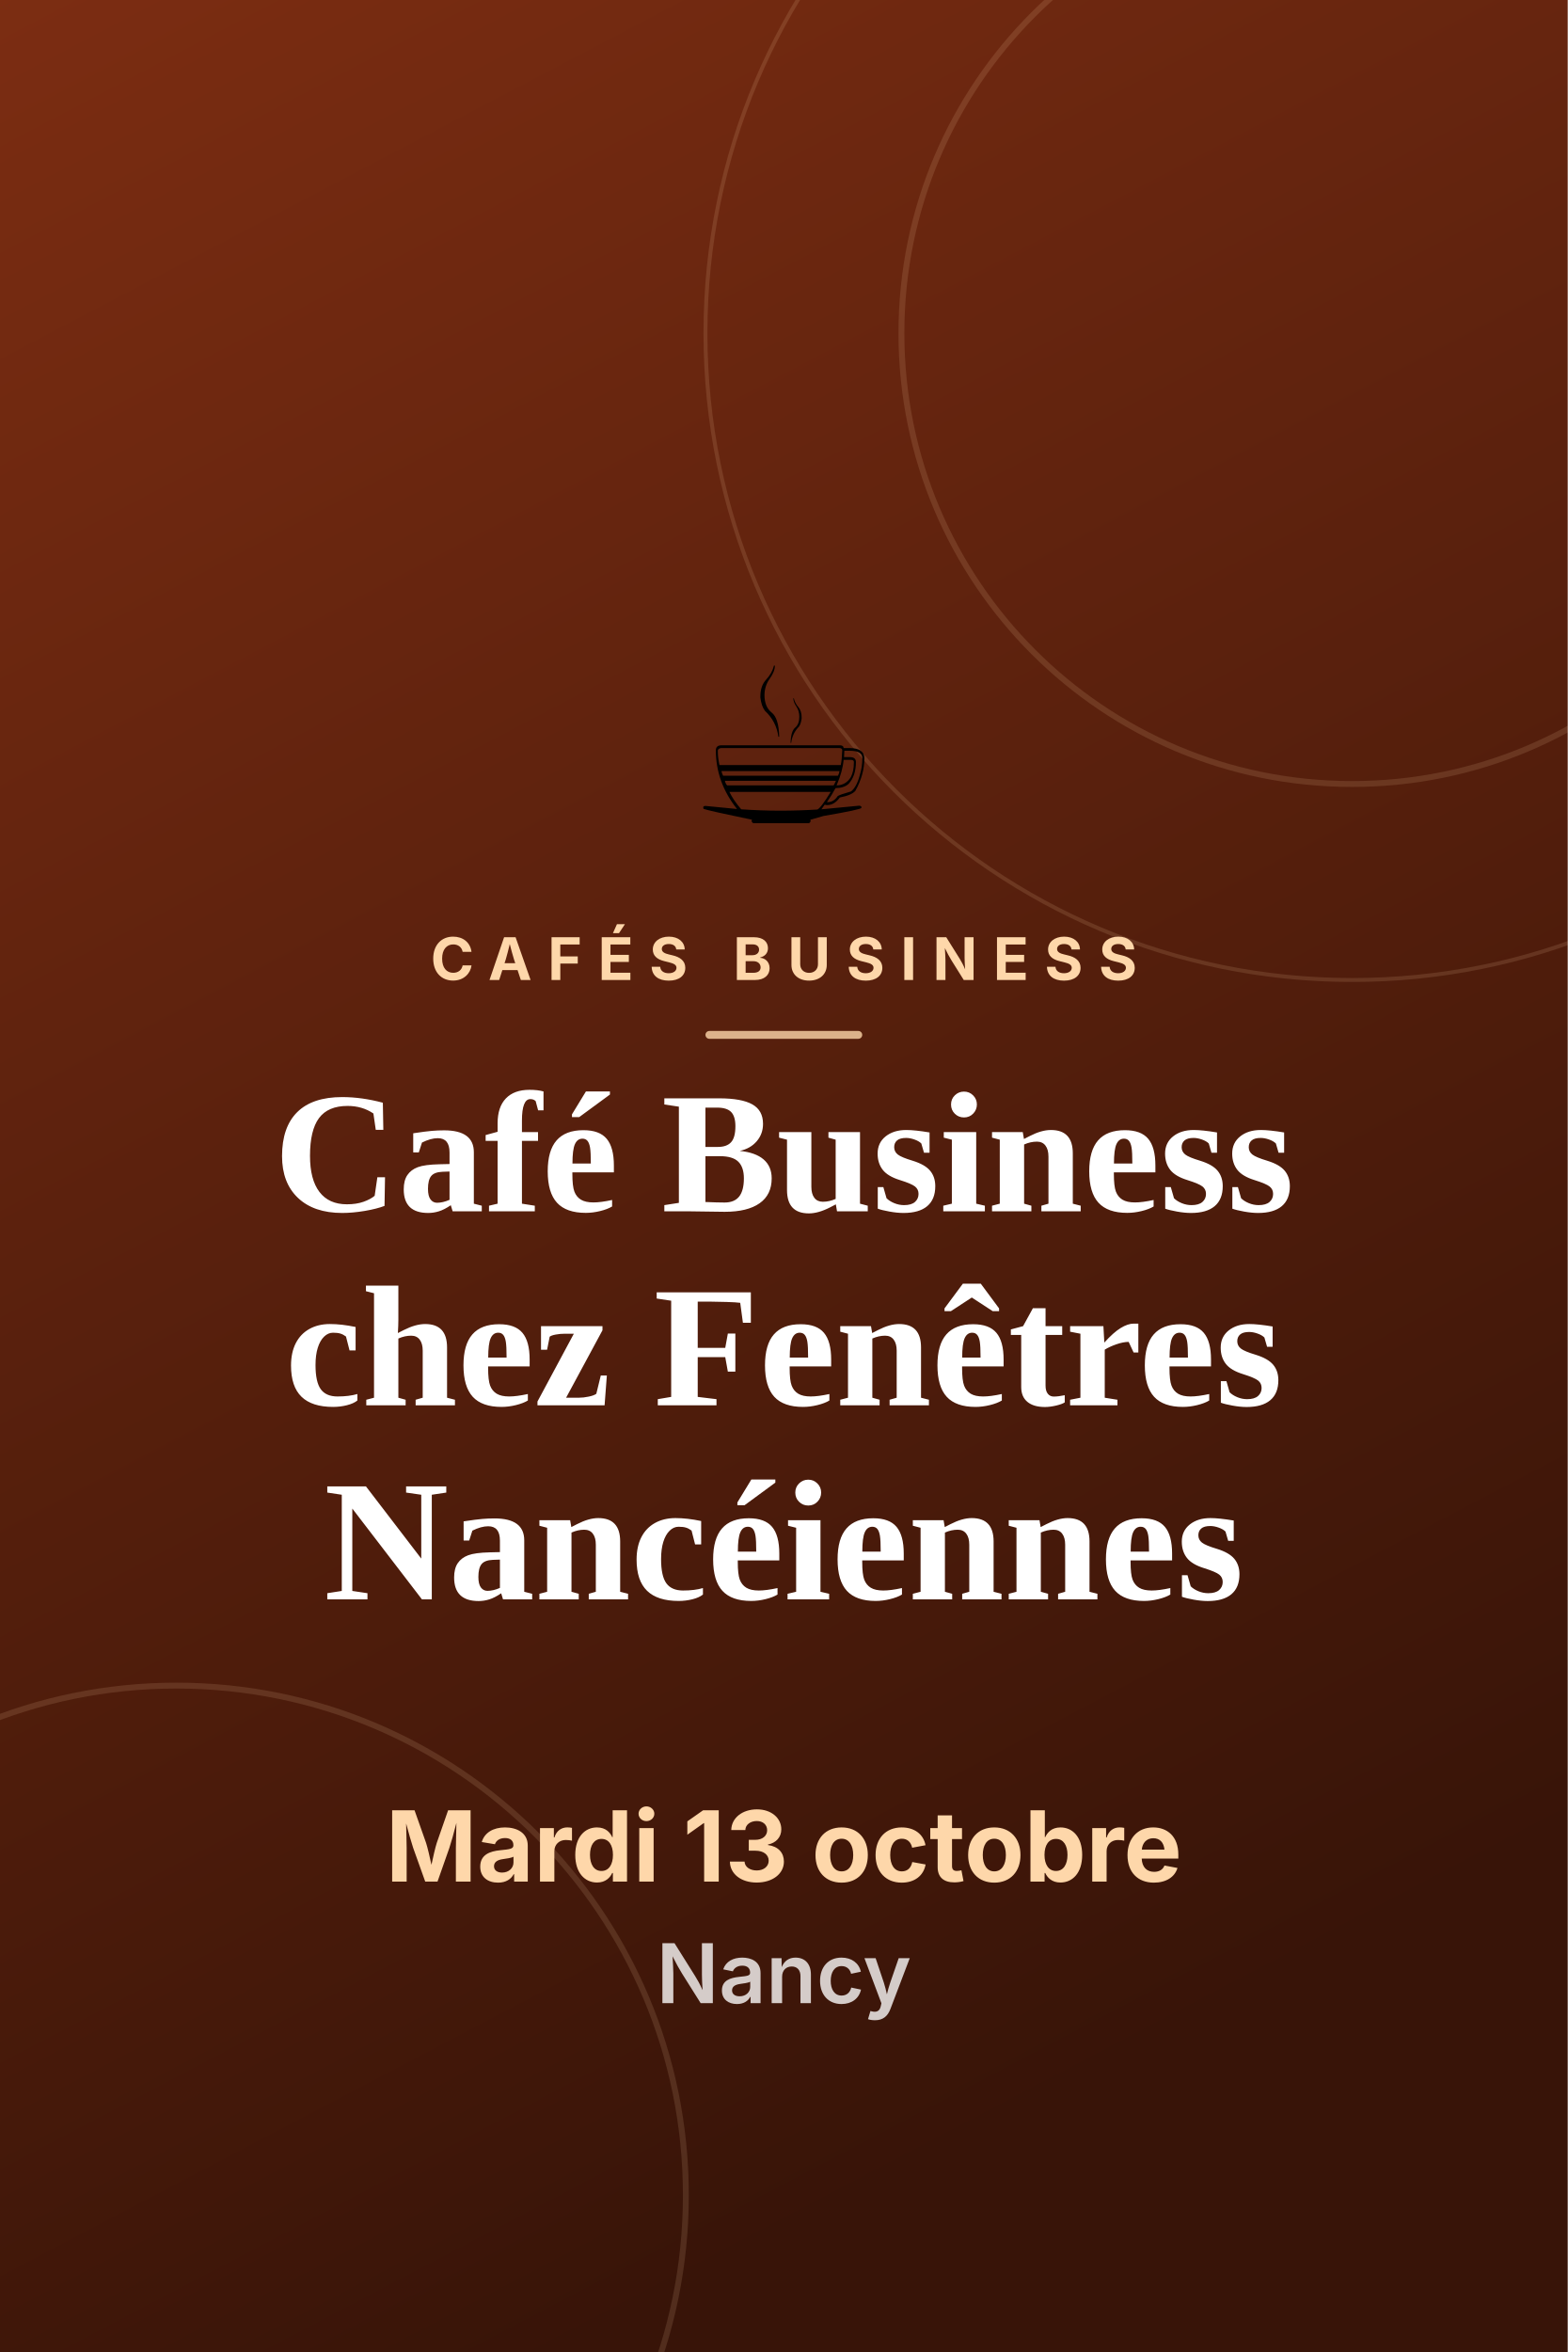
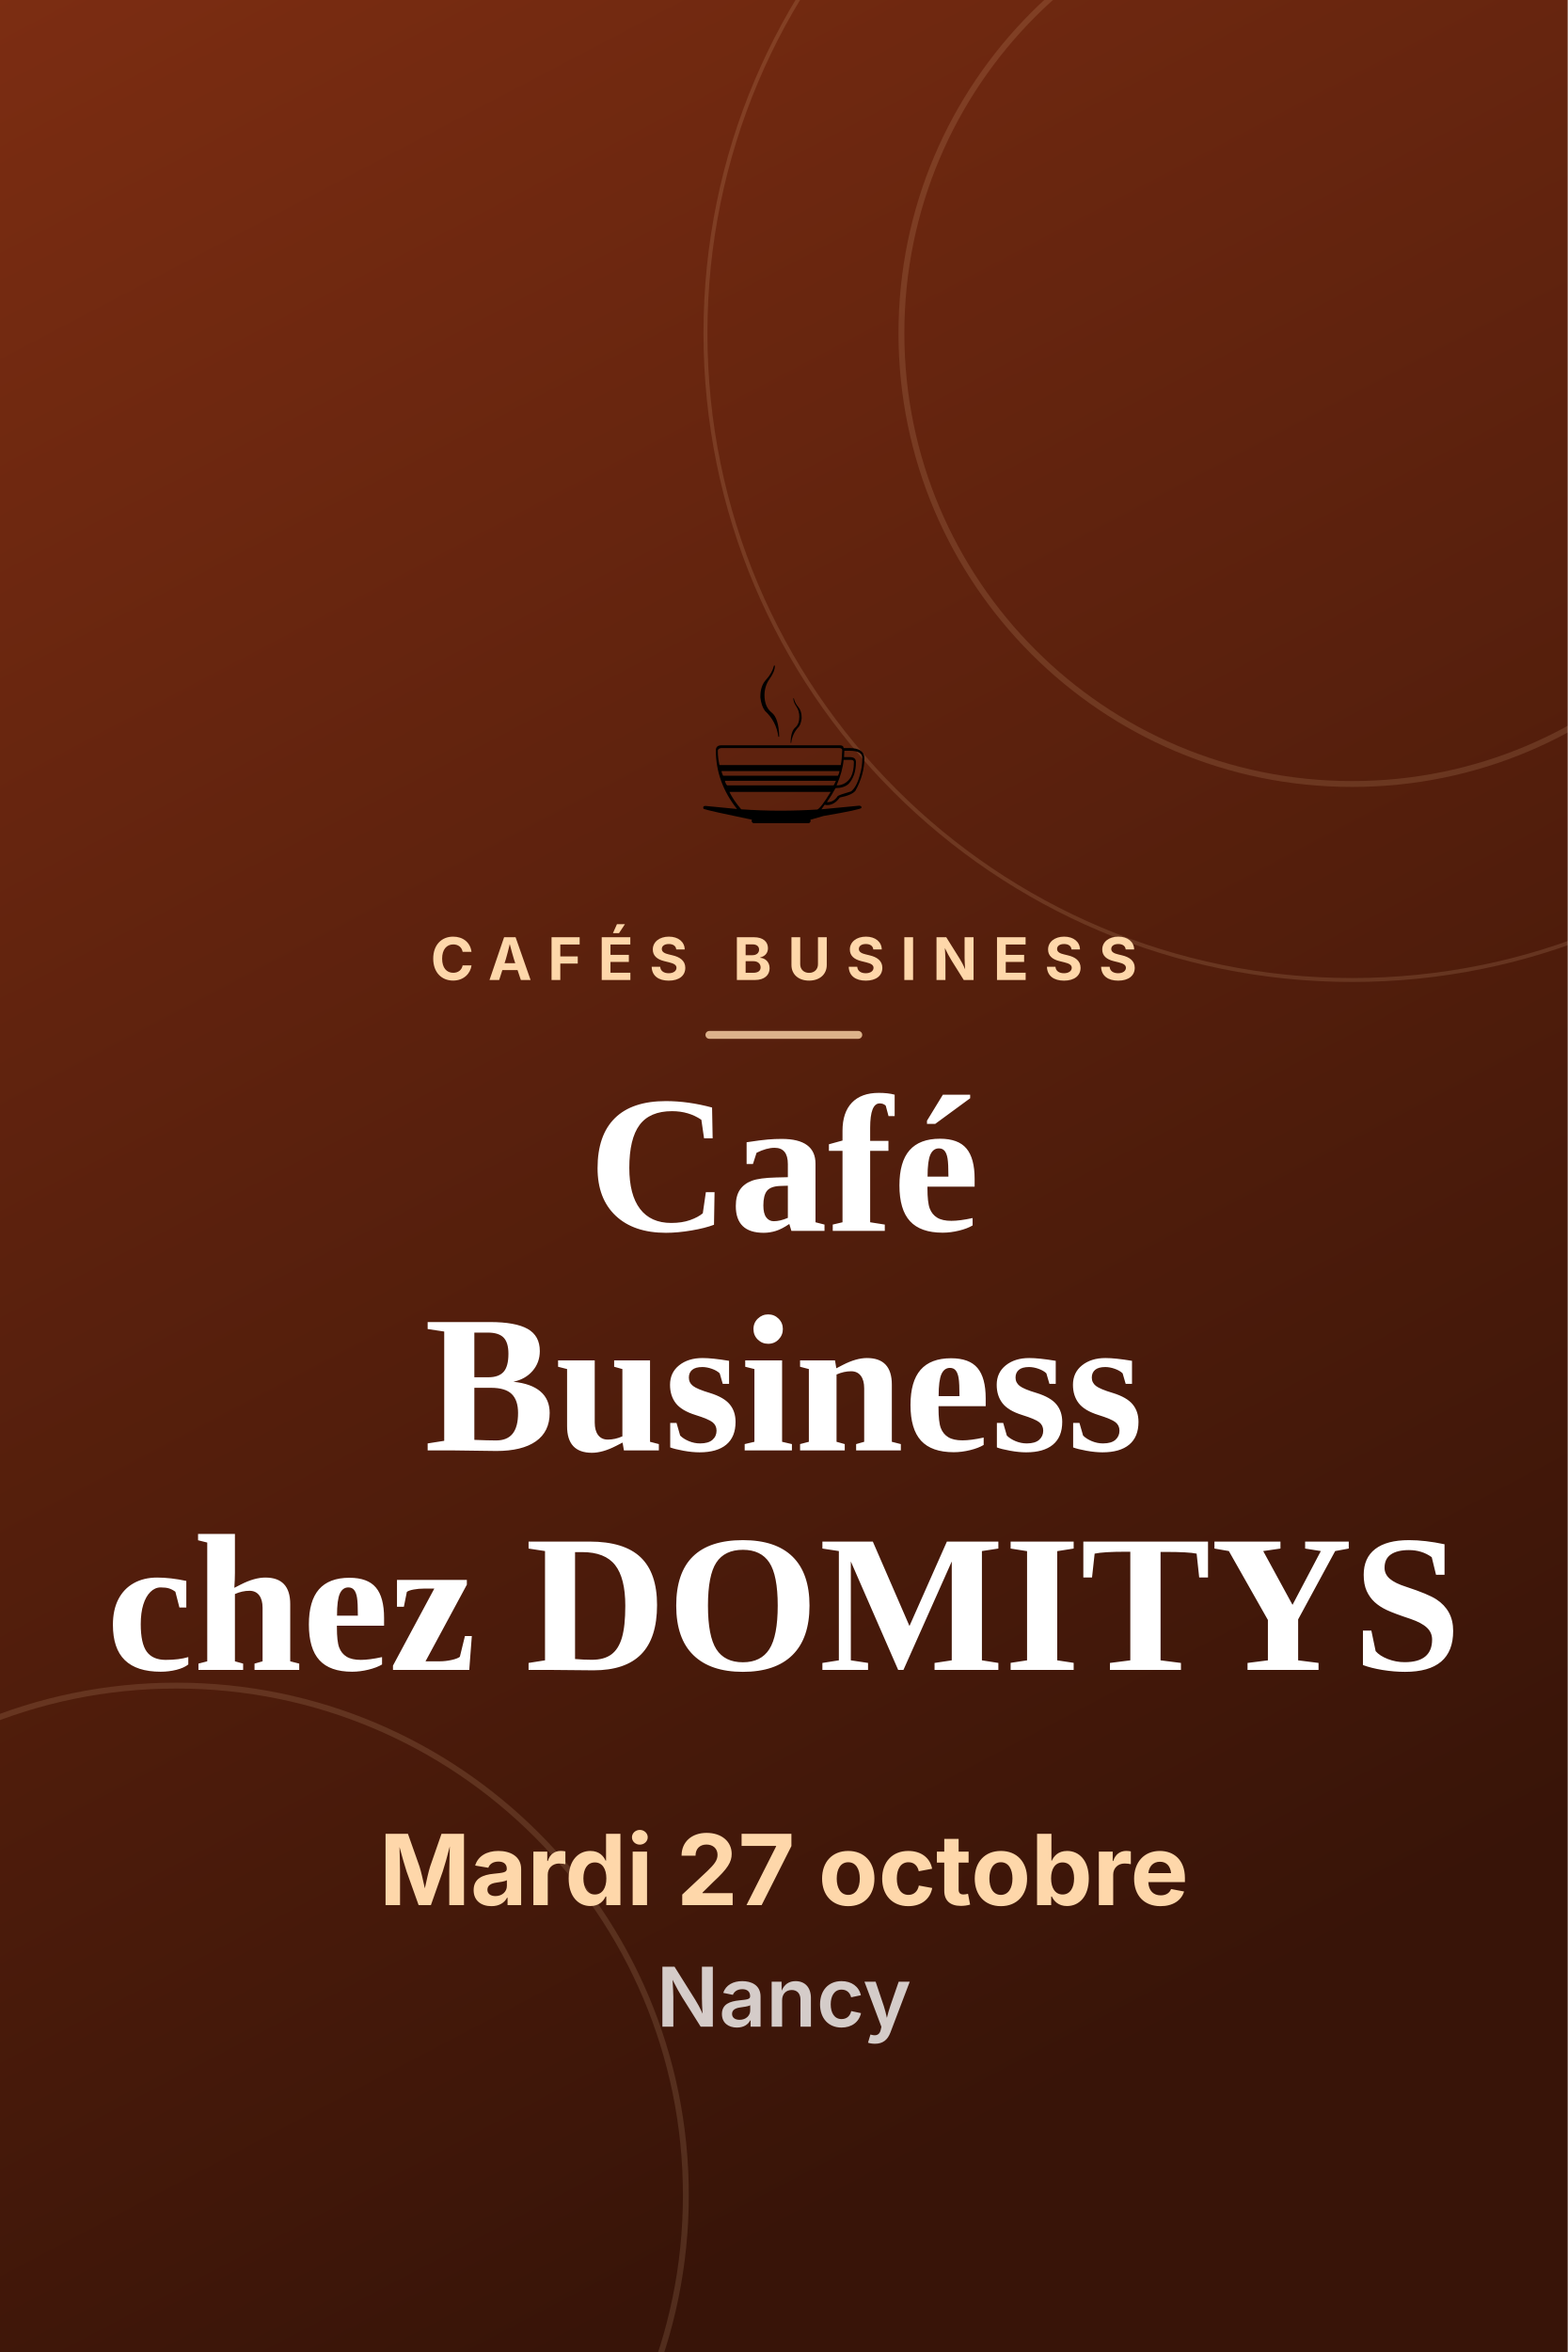
- <svg xmlns="http://www.w3.org/2000/svg" viewBox="0 0 800 1200" width="800" height="1200" role="img" aria-label="Café Business chez Fenêtres Nancéiennes">
+ <svg xmlns="http://www.w3.org/2000/svg" viewBox="0 0 800 1200" width="800" height="1200" role="img" aria-label="Café Business chez DOMITYS">
  <defs>
    <linearGradient id="g" x1="0" y1="0" x2="0.35" y2="1">
      <stop offset="0" stop-color="#7c2d12" />
      <stop offset="1" stop-color="#381408" />
    </linearGradient>
  </defs>
  <rect width="800" height="1200" fill="url(#g)" />
  <g fill="none" stroke="#fed7aa" opacity=".13">
    <circle cx="690" cy="170" r="230" stroke-width="3" />
    <circle cx="690" cy="170" r="330" stroke-width="2" />
    <circle cx="90" cy="1120" r="260" stroke-width="3" />
  </g>
  <text x="400" y="420" text-anchor="middle" font-size="110">☕</text>
  <text x="400" y="500" text-anchor="middle" font-family="Inter, Helvetica Neue, Helvetica, Arial, sans-serif" font-size="30" font-weight="700" letter-spacing="8" fill="#fed7aa">CAFÉS BUSINESS</text>
  <rect x="360" y="526" width="80" height="4" rx="2" fill="#fed7aa" opacity=".8" />
  <g text-anchor="middle" font-family="Georgia, 'Times New Roman', serif" font-weight="700" fill="#ffffff">
-     <text x="400" y="618" font-size="88">Café Business</text>
-     <text x="400" y="717" font-size="88">chez Fenêtres</text>
-     <text x="400" y="816" font-size="88">Nancéiennes</text>
+     <text x="400" y="628" font-size="100">Café</text>
+     <text x="400" y="740" font-size="100">Business</text>
+     <text x="400" y="852" font-size="100">chez DOMITYS</text>
  </g>
  <g text-anchor="middle" font-family="Inter, Helvetica Neue, Helvetica, Arial, sans-serif">
-     <text x="400" y="960" font-size="50" font-weight="700" fill="#fed7aa">Mardi 13 octobre</text>
-     <text x="400" y="1022" font-size="42" font-weight="600" fill="#ffffff" opacity=".78">Nancy</text>
+     <text x="400" y="972" font-size="50" font-weight="700" fill="#fed7aa">Mardi 27 octobre</text>
+     <text x="400" y="1034" font-size="42" font-weight="600" fill="#ffffff" opacity=".78">Nancy</text>
  </g>
</svg>
